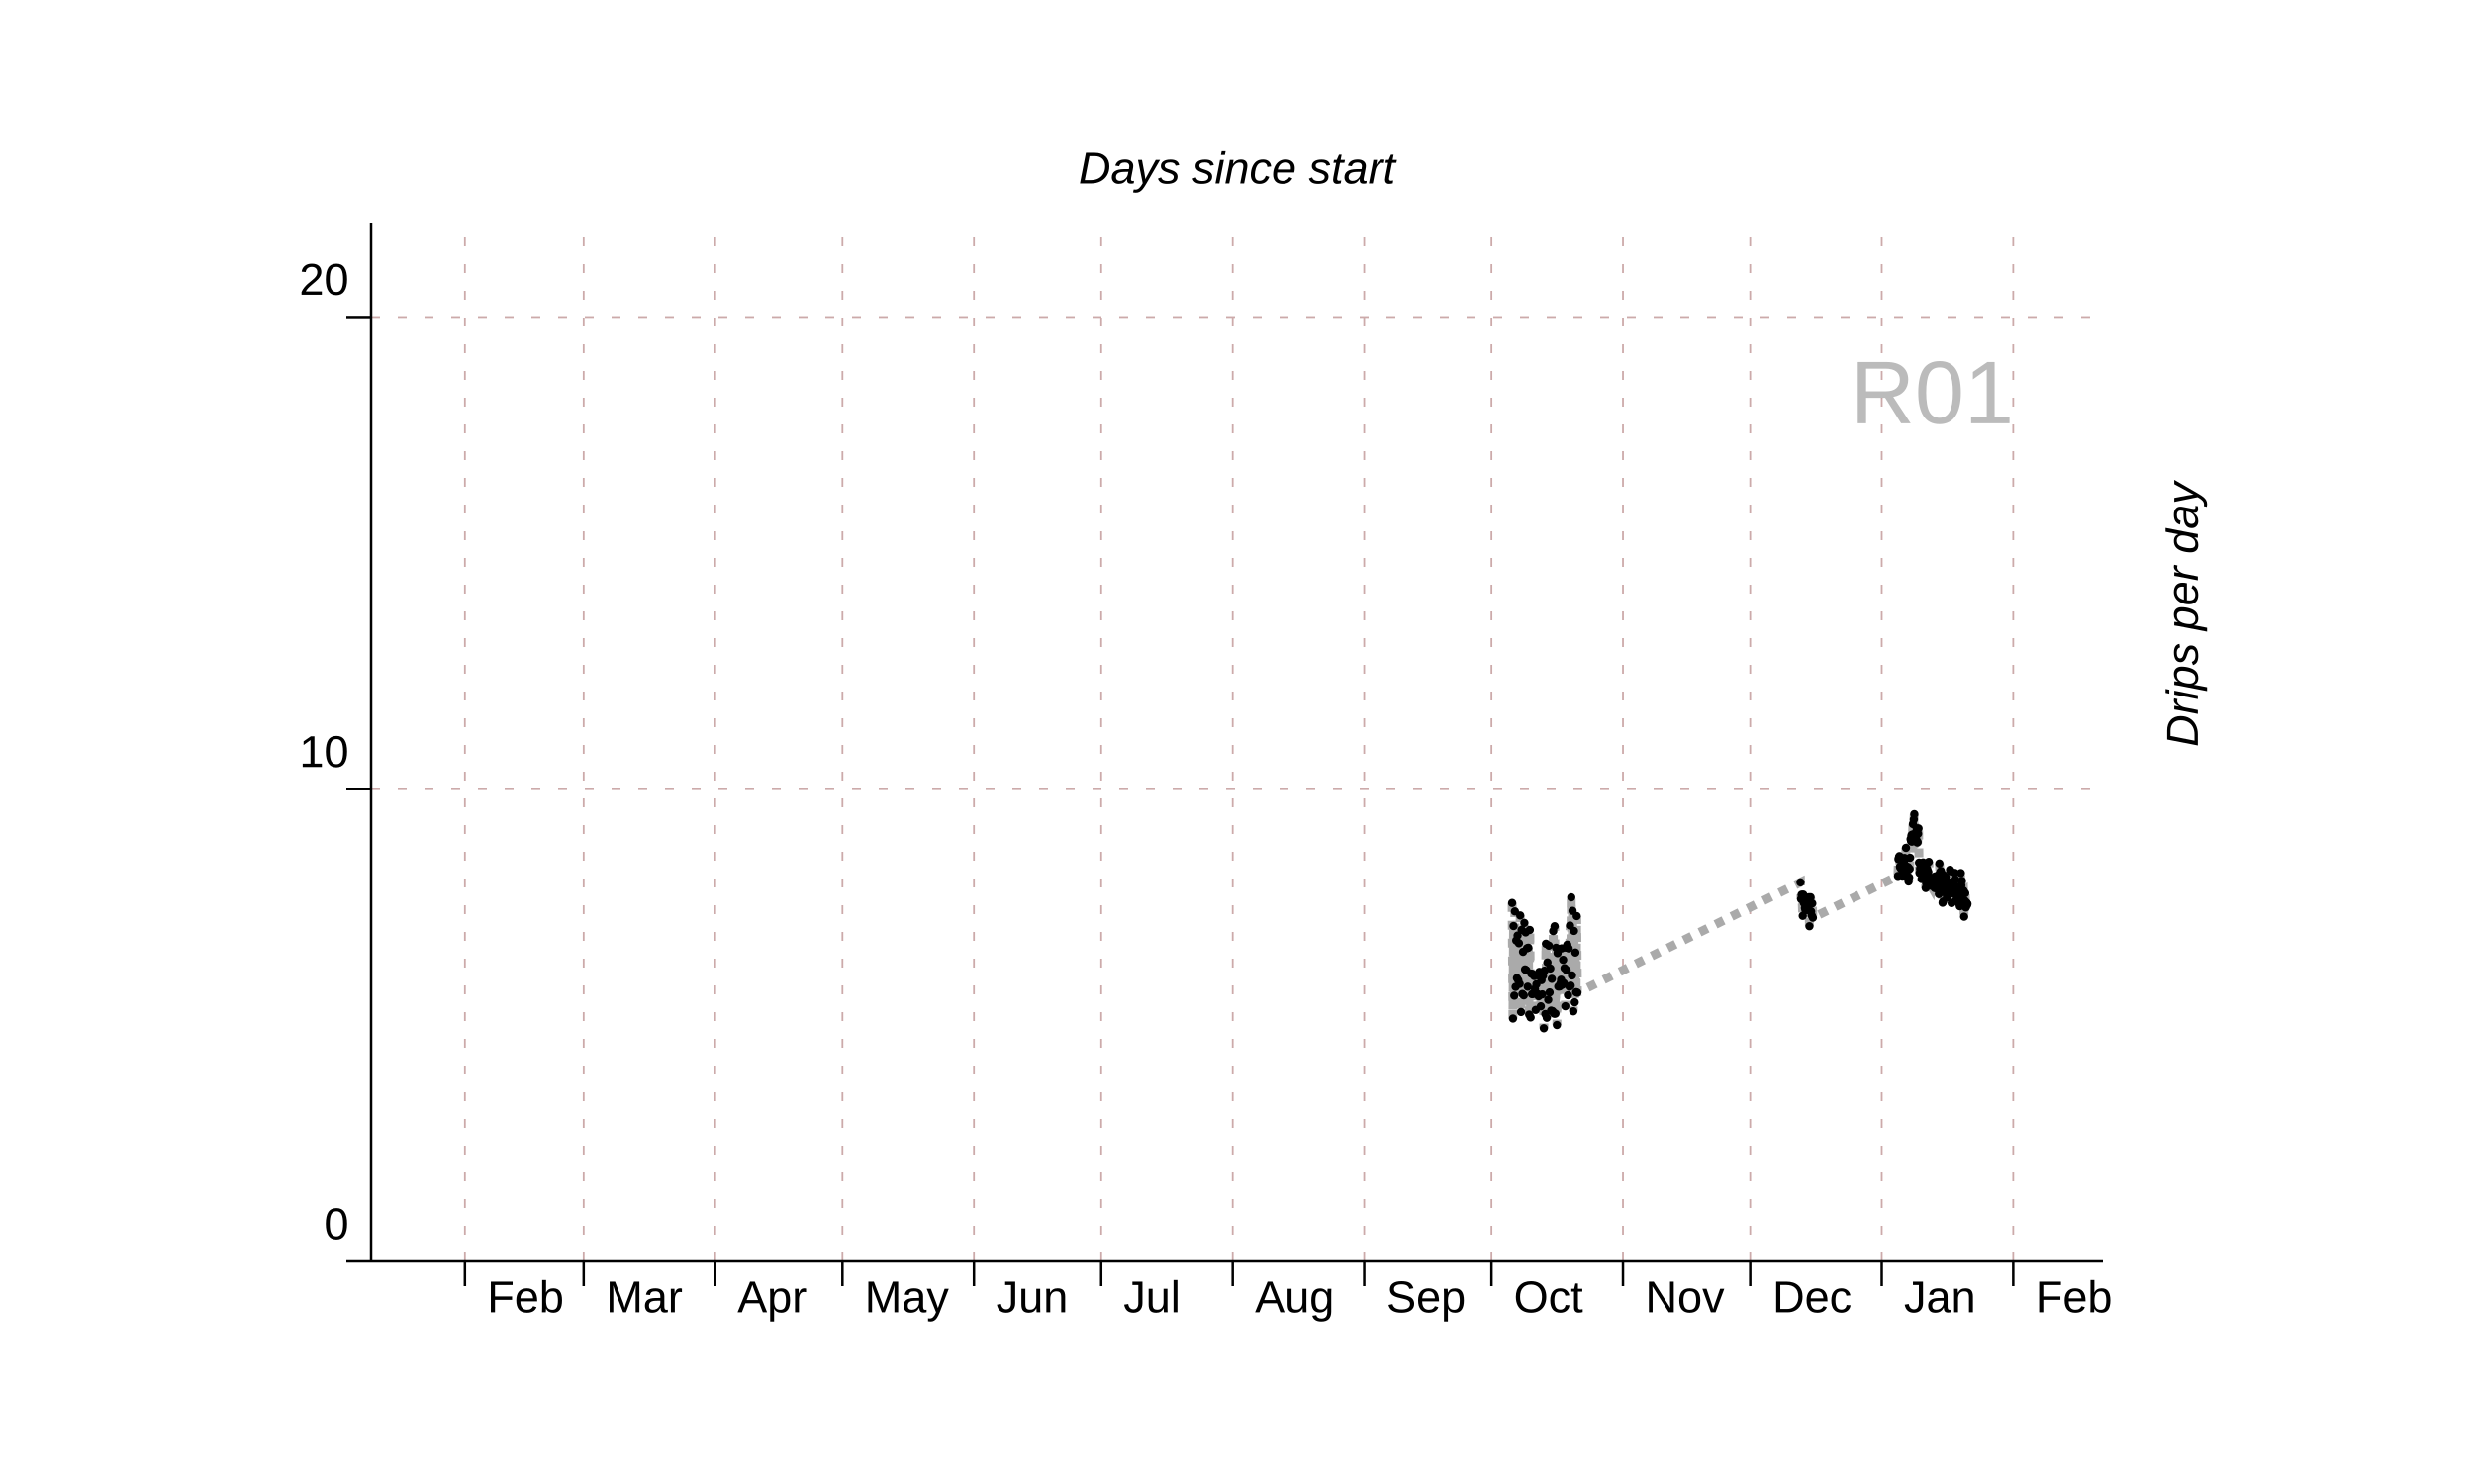
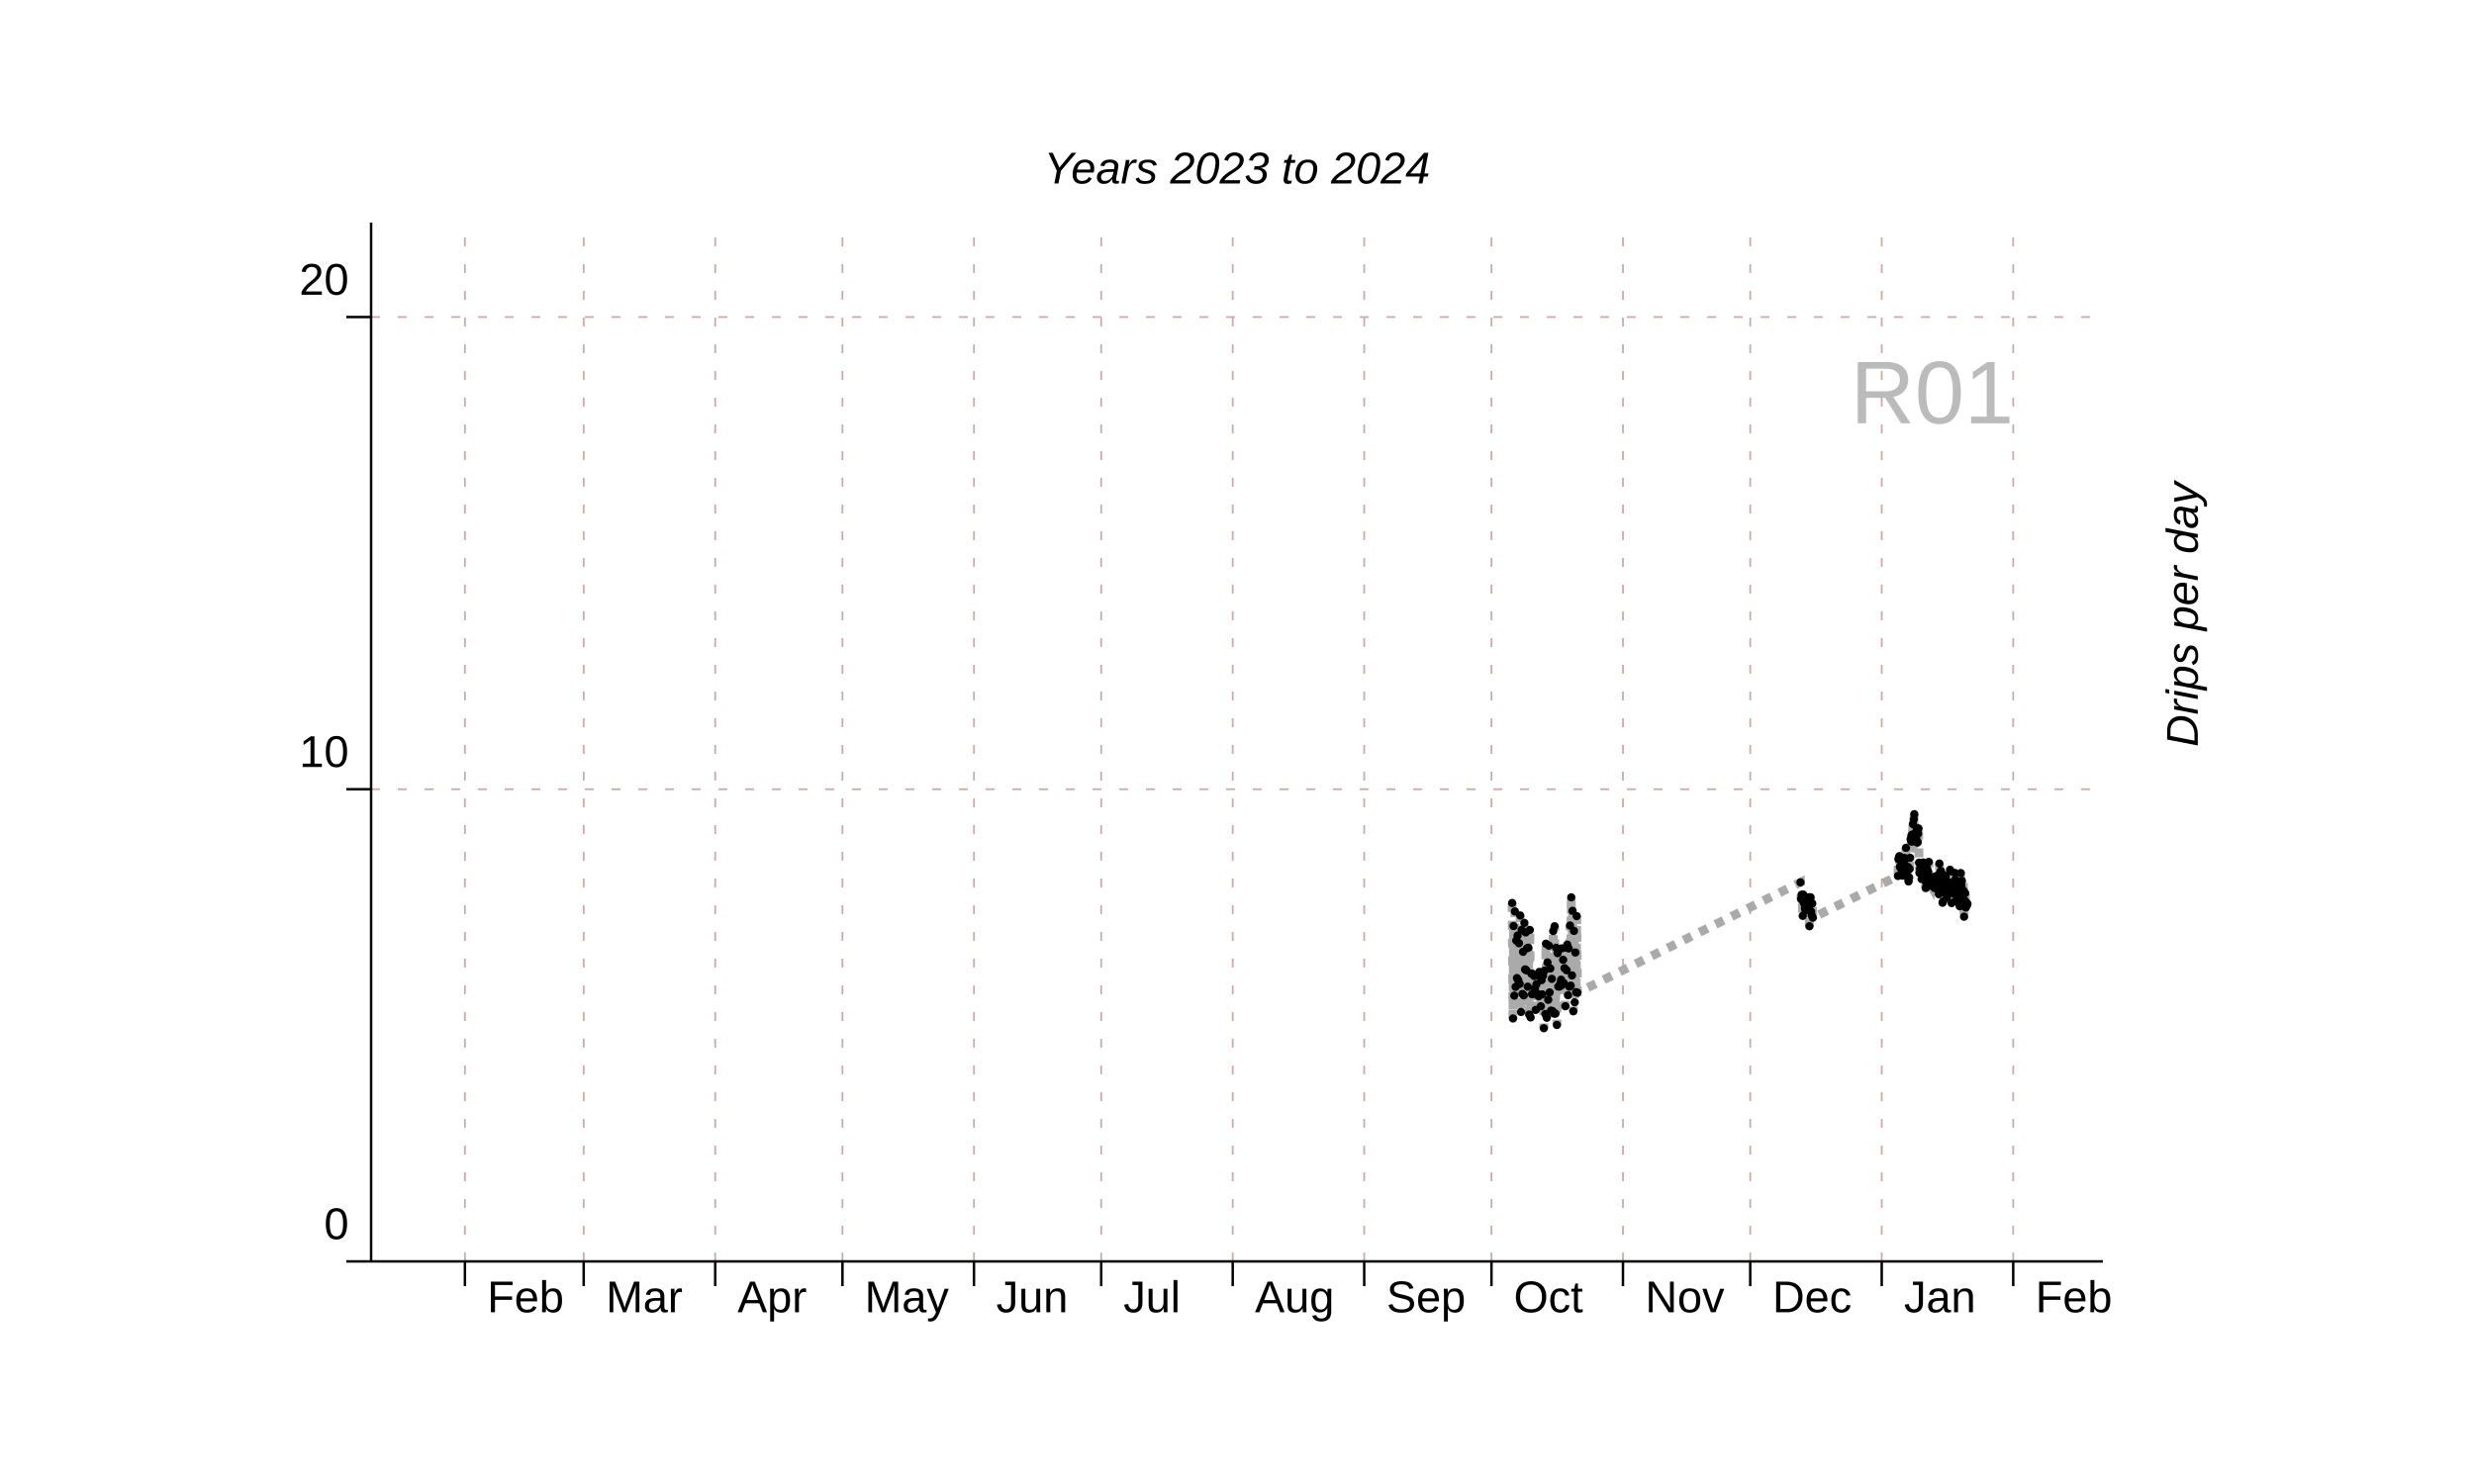
<svg xmlns="http://www.w3.org/2000/svg" version="1.1" viewBox="0 0 1000 600">
  <g>
    <g stroke-dasharray="3.6 7.2" stroke-width="0.72" stroke="#caa">
      <line x1="813.75" x2="813.75" y1="510.00" y2="90.00" />
      <line x1="760.60" x2="760.60" y1="510.00" y2="90.00" />
      <line x1="707.45" x2="707.45" y1="510.00" y2="90.00" />
      <line x1="656.01" x2="656.01" y1="510.00" y2="90.00" />
      <line x1="602.86" x2="602.86" y1="510.00" y2="90.00" />
      <line x1="551.42" x2="551.42" y1="510.00" y2="90.00" />
      <line x1="498.27" x2="498.27" y1="510.00" y2="90.00" />
      <line x1="445.11" x2="445.11" y1="510.00" y2="90.00" />
      <line x1="393.68" x2="393.68" y1="510.00" y2="90.00" />
      <line x1="340.52" x2="340.52" y1="510.00" y2="90.00" />
      <line x1="289.09" x2="289.09" y1="510.00" y2="90.00" />
      <line x1="235.93" x2="235.93" y1="510.00" y2="90.00" />
      <line x1="187.92" x2="187.92" y1="510.00" y2="90.00" />
      <line x1="150.00" x2="850.00" y1="510.00" y2="510.00" />
      <line x1="150.00" x2="850.00" y1="319.09" y2="319.09" />
      <line x1="150.00" x2="850.00" y1="128.18" y2="128.18" />
    </g>
    <g>
      <text dominant-baseline="hanging" dx="-36.0" dy="18.0" fill="#0004" font-family="Arial, sans-serif" font-size="36" stroke="none" text-anchor="end" x="850.00" y="128.18">R01</text>
    </g>
    <g>
-       <text dominant-baseline="text-bottom" dy="-12.0" fill="black" font-family="Arial, sans-serif" font-size="18.0" font-style="italic" stroke="none" text-anchor="middle" x="500.00" y="90.00">Days since start</text>
+       <text dominant-baseline="text-bottom" dy="-12.0" fill="black" font-family="Arial, sans-serif" font-size="18.0" font-style="italic" stroke="none" text-anchor="middle" x="500.00" y="90.00">Years 2023 to 2024</text>
    </g>
    <g>
      <text dominant-baseline="central" dx="12.0" dy="12.0" fill="black" font-family="Arial, sans-serif" font-size="18.0" font-style="italic" stroke="none" text-anchor="middle" text-orientation="sideways" writing-mode="vertical-lr" x="850.00" y="300.00">Drips per day</text>
    </g>
    <polyline fill="none" points="611.22,365.08 611.56,411.79 611.80,374.41 612.10,402.55 612.33,368.49 612.63,399.00 612.88,380.25 613.17,395.46 613.42,378.25 613.70,396.32 613.96,381.35 614.25,397.80 614.48,370.13 614.81,409.15 615.05,375.97 615.36,401.88 615.62,384.83 615.92,402.43 616.16,373.15 616.44,391.95 616.68,376.98 616.96,392.30 617.22,383.40 617.52,398.94 617.77,383.17 618.10,410.20 618.35,376.00 618.68,411.35 618.96,393.64 619.26,401.96 619.54,393.82 619.85,401.80 620.13,394.62 620.43,399.79 620.75,408.31 621.04,397.94 621.34,401.77 621.63,394.16 621.93,402.79 622.21,392.94 622.49,394.83 622.81,406.86 623.10,396.28 623.40,402.04 623.69,394.51 624.03,415.72 624.31,392.45 624.64,409.97 624.89,381.56 625.23,411.48 625.50,389.13 625.81,404.23 626.06,382.33 626.36,401.25 626.64,391.57 626.96,408.60 627.25,395.76 627.57,408.84 627.82,376.45 628.15,409.81 628.39,374.49 628.71,409.81 628.97,383.19 629.31,414.41 629.58,385.36 629.87,398.87 630.13,383.73 630.43,398.83 630.72,397.65 631.00,396.12 631.26,383.44 631.56,398.13 631.82,388.07 632.11,397.52 632.39,391.44 632.71,406.83 632.97,383.14 633.24,392.28 633.50,381.94 633.80,402.39 634.06,383.45 634.36,398.93 634.60,374.20 634.89,398.51 635.11,362.81 635.40,394.37 635.63,368.27 635.95,408.88 636.20,376.37 636.51,405.24 636.77,385.12 637.07,401.15 637.31,370.38 637.61,401.37 727.76,356.75 727.99,363.50 728.21,361.75 728.43,363.36 728.67,370.29 728.89,361.71 729.11,365.07 729.34,363.39 729.56,367.13 729.80,368.00 730.02,363.56 730.24,363.65 730.47,365.27 730.70,366.69 730.92,363.82 731.14,362.78 731.38,374.48 731.62,368.31 731.84,362.77 732.07,368.55 732.30,370.11 732.53,365.29 732.77,371.03 767.16,354.16 767.36,347.41 767.56,346.69 767.76,346.15 767.96,350.39 768.17,350.82 768.38,350.74 768.58,351.46 768.78,347.84 768.99,354.04 769.20,349.61 769.41,352.61 769.61,349.44 769.81,346.90 770.01,349.75 770.22,347.22 770.41,342.80 770.62,354.29 770.83,351.87 771.04,351.90 771.24,350.54 771.45,356.39 771.67,354.77 771.87,351.32 772.07,346.82 772.26,339.30 772.46,340.09 772.65,337.68 772.84,340.27 773.03,337.41 773.21,333.17 773.40,338.27 773.59,331.29 773.77,329.18 773.96,337.79 774.15,339.48 774.34,336.72 774.53,339.27 774.72,334.92 774.91,340.62 775.10,340.46 775.29,337.10 775.48,334.95 775.68,348.79 775.89,352.97 776.10,351.23 776.30,349.91 776.51,349.41 776.72,355.41 776.93,351.41 777.13,351.46 777.33,348.72 777.54,350.63 777.75,352.28 777.95,352.04 778.17,354.52 778.38,359.05 778.60,357.20 778.80,350.94 779.01,351.67 779.22,356.39 779.43,352.56 779.63,348.48 779.85,357.82 780.06,354.98 780.27,357.72 780.49,358.10 780.70,355.22 780.91,356.08 781.12,355.08 781.34,356.79 781.55,357.02 781.77,358.38 781.99,359.06 782.20,354.35 782.41,357.33 782.62,354.90 782.83,355.51 783.05,359.36 783.26,354.01 783.47,356.49 783.69,361.51 783.90,349.14 784.11,352.79 784.32,357.20 784.53,352.16 784.74,359.80 784.96,359.97 785.19,364.99 785.41,364.51 785.62,353.79 785.83,355.11 786.05,358.62 786.27,360.94 786.48,354.60 786.70,357.78 786.92,362.90 787.13,357.44 787.35,360.09 787.57,360.59 787.79,359.31 788.00,356.85 788.21,351.67 788.42,352.28 788.63,358.52 788.86,365.12 789.07,359.09 789.29,358.81 789.51,361.24 789.73,359.12 789.94,357.37 790.15,352.94 790.36,355.63 790.59,364.07 790.81,360.96 791.03,360.71 791.25,362.73 791.47,363.73 791.70,365.07 791.92,361.91 792.15,366.42 792.36,359.17 792.57,353.00 792.79,357.99 793.00,356.12 793.22,363.76 793.44,360.25 793.66,360.10 793.90,370.63 794.12,364.12 794.34,361.13 794.57,366.91 794.80,364.84 795.02,365.89 795.25,365.45" stroke-dasharray="3.6 3.6" stroke-width="3.6" stroke="#aaa" />
    <g>
      <circle cx="611.22" cy="365.08" r="1.667" />
      <circle cx="611.56" cy="411.79" r="1.667" />
      <circle cx="611.80" cy="374.41" r="1.667" />
      <circle cx="612.10" cy="402.55" r="1.667" />
      <circle cx="612.33" cy="368.49" r="1.667" />
      <circle cx="612.63" cy="399.00" r="1.667" />
      <circle cx="612.88" cy="380.25" r="1.667" />
      <circle cx="613.17" cy="395.46" r="1.667" />
      <circle cx="613.42" cy="378.25" r="1.667" />
      <circle cx="613.70" cy="396.32" r="1.667" />
      <circle cx="613.96" cy="381.35" r="1.667" />
      <circle cx="614.25" cy="397.80" r="1.667" />
      <circle cx="614.48" cy="370.13" r="1.667" />
      <circle cx="614.81" cy="409.15" r="1.667" />
      <circle cx="615.05" cy="375.97" r="1.667" />
      <circle cx="615.36" cy="401.88" r="1.667" />
      <circle cx="615.62" cy="384.83" r="1.667" />
      <circle cx="615.92" cy="402.43" r="1.667" />
      <circle cx="616.16" cy="373.15" r="1.667" />
      <circle cx="616.44" cy="391.95" r="1.667" />
      <circle cx="616.68" cy="376.98" r="1.667" />
      <circle cx="616.96" cy="392.30" r="1.667" />
      <circle cx="617.22" cy="383.40" r="1.667" />
      <circle cx="617.52" cy="398.94" r="1.667" />
      <circle cx="617.77" cy="383.17" r="1.667" />
      <circle cx="618.10" cy="410.20" r="1.667" />
      <circle cx="618.35" cy="376.00" r="1.667" />
      <circle cx="618.68" cy="411.35" r="1.667" />
      <circle cx="618.96" cy="393.64" r="1.667" />
      <circle cx="619.26" cy="401.96" r="1.667" />
      <circle cx="619.54" cy="393.82" r="1.667" />
      <circle cx="619.85" cy="401.80" r="1.667" />
      <circle cx="620.13" cy="394.62" r="1.667" />
      <circle cx="620.43" cy="399.79" r="1.667" />
      <circle cx="620.75" cy="408.31" r="1.667" />
      <circle cx="621.04" cy="397.94" r="1.667" />
      <circle cx="621.34" cy="401.77" r="1.667" />
      <circle cx="621.63" cy="394.16" r="1.667" />
      <circle cx="621.93" cy="402.79" r="1.667" />
      <circle cx="622.21" cy="392.94" r="1.667" />
      <circle cx="622.49" cy="394.83" r="1.667" />
      <circle cx="622.81" cy="406.86" r="1.667" />
      <circle cx="623.10" cy="396.28" r="1.667" />
      <circle cx="623.40" cy="402.04" r="1.667" />
      <circle cx="623.69" cy="394.51" r="1.667" />
      <circle cx="624.03" cy="415.72" r="1.667" />
      <circle cx="624.31" cy="392.45" r="1.667" />
      <circle cx="624.64" cy="409.97" r="1.667" />
      <circle cx="624.89" cy="381.56" r="1.667" />
      <circle cx="625.23" cy="411.48" r="1.667" />
      <circle cx="625.50" cy="389.13" r="1.667" />
      <circle cx="625.81" cy="404.23" r="1.667" />
      <circle cx="626.06" cy="382.33" r="1.667" />
      <circle cx="626.36" cy="401.25" r="1.667" />
      <circle cx="626.64" cy="391.57" r="1.667" />
      <circle cx="626.96" cy="408.60" r="1.667" />
      <circle cx="627.25" cy="395.76" r="1.667" />
      <circle cx="627.57" cy="408.84" r="1.667" />
      <circle cx="627.82" cy="376.45" r="1.667" />
      <circle cx="628.15" cy="409.81" r="1.667" />
      <circle cx="628.39" cy="374.49" r="1.667" />
      <circle cx="628.71" cy="409.81" r="1.667" />
      <circle cx="628.97" cy="383.19" r="1.667" />
      <circle cx="629.31" cy="414.41" r="1.667" />
      <circle cx="629.58" cy="385.36" r="1.667" />
      <circle cx="629.87" cy="398.87" r="1.667" />
      <circle cx="630.13" cy="383.73" r="1.667" />
      <circle cx="630.43" cy="398.83" r="1.667" />
      <circle cx="630.72" cy="397.65" r="1.667" />
      <circle cx="631.00" cy="396.12" r="1.667" />
      <circle cx="631.26" cy="383.44" r="1.667" />
      <circle cx="631.56" cy="398.13" r="1.667" />
      <circle cx="631.82" cy="388.07" r="1.667" />
      <circle cx="632.11" cy="397.52" r="1.667" />
      <circle cx="632.39" cy="391.44" r="1.667" />
      <circle cx="632.71" cy="406.83" r="1.667" />
      <circle cx="632.97" cy="383.14" r="1.667" />
      <circle cx="633.24" cy="392.28" r="1.667" />
      <circle cx="633.50" cy="381.94" r="1.667" />
      <circle cx="633.80" cy="402.39" r="1.667" />
      <circle cx="634.06" cy="383.45" r="1.667" />
      <circle cx="634.36" cy="398.93" r="1.667" />
      <circle cx="634.60" cy="374.20" r="1.667" />
      <circle cx="634.89" cy="398.51" r="1.667" />
      <circle cx="635.11" cy="362.81" r="1.667" />
      <circle cx="635.40" cy="394.37" r="1.667" />
      <circle cx="635.63" cy="368.27" r="1.667" />
      <circle cx="635.95" cy="408.88" r="1.667" />
      <circle cx="636.20" cy="376.37" r="1.667" />
      <circle cx="636.51" cy="405.24" r="1.667" />
      <circle cx="636.77" cy="385.12" r="1.667" />
      <circle cx="637.07" cy="401.15" r="1.667" />
      <circle cx="637.31" cy="370.38" r="1.667" />
      <circle cx="637.61" cy="401.37" r="1.667" />
      <circle cx="727.76" cy="356.75" r="1.667" />
      <circle cx="727.99" cy="363.50" r="1.667" />
      <circle cx="728.21" cy="361.75" r="1.667" />
      <circle cx="728.43" cy="363.36" r="1.667" />
      <circle cx="728.67" cy="370.29" r="1.667" />
      <circle cx="728.89" cy="361.71" r="1.667" />
      <circle cx="729.11" cy="365.07" r="1.667" />
      <circle cx="729.34" cy="363.39" r="1.667" />
      <circle cx="729.56" cy="367.13" r="1.667" />
      <circle cx="729.80" cy="368.00" r="1.667" />
      <circle cx="730.02" cy="363.56" r="1.667" />
      <circle cx="730.24" cy="363.65" r="1.667" />
      <circle cx="730.47" cy="365.27" r="1.667" />
      <circle cx="730.70" cy="366.69" r="1.667" />
      <circle cx="730.92" cy="363.82" r="1.667" />
      <circle cx="731.14" cy="362.78" r="1.667" />
      <circle cx="731.38" cy="374.48" r="1.667" />
      <circle cx="731.62" cy="368.31" r="1.667" />
      <circle cx="731.84" cy="362.77" r="1.667" />
      <circle cx="732.07" cy="368.55" r="1.667" />
      <circle cx="732.30" cy="370.11" r="1.667" />
      <circle cx="732.53" cy="365.29" r="1.667" />
      <circle cx="732.77" cy="371.03" r="1.667" />
      <circle cx="767.16" cy="354.16" r="1.667" />
      <circle cx="767.36" cy="347.41" r="1.667" />
      <circle cx="767.56" cy="346.69" r="1.667" />
      <circle cx="767.76" cy="346.15" r="1.667" />
      <circle cx="767.96" cy="350.39" r="1.667" />
      <circle cx="768.17" cy="350.82" r="1.667" />
      <circle cx="768.38" cy="350.74" r="1.667" />
      <circle cx="768.58" cy="351.46" r="1.667" />
      <circle cx="768.78" cy="347.84" r="1.667" />
      <circle cx="768.99" cy="354.04" r="1.667" />
      <circle cx="769.20" cy="349.61" r="1.667" />
      <circle cx="769.41" cy="352.61" r="1.667" />
      <circle cx="769.61" cy="349.44" r="1.667" />
      <circle cx="769.81" cy="346.90" r="1.667" />
      <circle cx="770.01" cy="349.75" r="1.667" />
      <circle cx="770.22" cy="347.22" r="1.667" />
      <circle cx="770.41" cy="342.80" r="1.667" />
      <circle cx="770.62" cy="354.29" r="1.667" />
      <circle cx="770.83" cy="351.87" r="1.667" />
      <circle cx="771.04" cy="351.90" r="1.667" />
      <circle cx="771.24" cy="350.54" r="1.667" />
      <circle cx="771.45" cy="356.39" r="1.667" />
      <circle cx="771.67" cy="354.77" r="1.667" />
      <circle cx="771.87" cy="351.32" r="1.667" />
      <circle cx="772.07" cy="346.82" r="1.667" />
      <circle cx="772.26" cy="339.30" r="1.667" />
      <circle cx="772.46" cy="340.09" r="1.667" />
      <circle cx="772.65" cy="337.68" r="1.667" />
      <circle cx="772.84" cy="340.27" r="1.667" />
      <circle cx="773.03" cy="337.41" r="1.667" />
      <circle cx="773.21" cy="333.17" r="1.667" />
      <circle cx="773.40" cy="338.27" r="1.667" />
      <circle cx="773.59" cy="331.29" r="1.667" />
      <circle cx="773.77" cy="329.18" r="1.667" />
      <circle cx="773.96" cy="337.79" r="1.667" />
      <circle cx="774.15" cy="339.48" r="1.667" />
      <circle cx="774.34" cy="336.72" r="1.667" />
      <circle cx="774.53" cy="339.27" r="1.667" />
      <circle cx="774.72" cy="334.92" r="1.667" />
      <circle cx="774.91" cy="340.62" r="1.667" />
      <circle cx="775.10" cy="340.46" r="1.667" />
      <circle cx="775.29" cy="337.10" r="1.667" />
      <circle cx="775.48" cy="334.95" r="1.667" />
      <circle cx="775.68" cy="348.79" r="1.667" />
      <circle cx="775.89" cy="352.97" r="1.667" />
      <circle cx="776.10" cy="351.23" r="1.667" />
      <circle cx="776.30" cy="349.91" r="1.667" />
      <circle cx="776.51" cy="349.41" r="1.667" />
      <circle cx="776.72" cy="355.41" r="1.667" />
      <circle cx="776.93" cy="351.41" r="1.667" />
      <circle cx="777.13" cy="351.46" r="1.667" />
      <circle cx="777.33" cy="348.72" r="1.667" />
      <circle cx="777.54" cy="350.63" r="1.667" />
      <circle cx="777.75" cy="352.28" r="1.667" />
      <circle cx="777.95" cy="352.04" r="1.667" />
      <circle cx="778.17" cy="354.52" r="1.667" />
      <circle cx="778.38" cy="359.05" r="1.667" />
      <circle cx="778.60" cy="357.20" r="1.667" />
      <circle cx="778.80" cy="350.94" r="1.667" />
      <circle cx="779.01" cy="351.67" r="1.667" />
      <circle cx="779.22" cy="356.39" r="1.667" />
      <circle cx="779.43" cy="352.56" r="1.667" />
      <circle cx="779.63" cy="348.48" r="1.667" />
      <circle cx="779.85" cy="357.82" r="1.667" />
      <circle cx="780.06" cy="354.98" r="1.667" />
      <circle cx="780.27" cy="357.72" r="1.667" />
      <circle cx="780.49" cy="358.10" r="1.667" />
      <circle cx="780.70" cy="355.22" r="1.667" />
      <circle cx="780.91" cy="356.08" r="1.667" />
      <circle cx="781.12" cy="355.08" r="1.667" />
      <circle cx="781.34" cy="356.79" r="1.667" />
      <circle cx="781.55" cy="357.02" r="1.667" />
      <circle cx="781.77" cy="358.38" r="1.667" />
      <circle cx="781.99" cy="359.06" r="1.667" />
      <circle cx="782.20" cy="354.35" r="1.667" />
      <circle cx="782.41" cy="357.33" r="1.667" />
      <circle cx="782.62" cy="354.90" r="1.667" />
      <circle cx="782.83" cy="355.51" r="1.667" />
      <circle cx="783.05" cy="359.36" r="1.667" />
      <circle cx="783.26" cy="354.01" r="1.667" />
      <circle cx="783.47" cy="356.49" r="1.667" />
      <circle cx="783.69" cy="361.51" r="1.667" />
      <circle cx="783.90" cy="349.14" r="1.667" />
      <circle cx="784.11" cy="352.79" r="1.667" />
      <circle cx="784.32" cy="357.20" r="1.667" />
      <circle cx="784.53" cy="352.16" r="1.667" />
      <circle cx="784.74" cy="359.80" r="1.667" />
      <circle cx="784.96" cy="359.97" r="1.667" />
      <circle cx="785.19" cy="364.99" r="1.667" />
      <circle cx="785.41" cy="364.51" r="1.667" />
      <circle cx="785.62" cy="353.79" r="1.667" />
      <circle cx="785.83" cy="355.11" r="1.667" />
      <circle cx="786.05" cy="358.62" r="1.667" />
      <circle cx="786.27" cy="360.94" r="1.667" />
      <circle cx="786.48" cy="354.60" r="1.667" />
      <circle cx="786.70" cy="357.78" r="1.667" />
      <circle cx="786.92" cy="362.90" r="1.667" />
      <circle cx="787.13" cy="357.44" r="1.667" />
      <circle cx="787.35" cy="360.09" r="1.667" />
      <circle cx="787.57" cy="360.59" r="1.667" />
      <circle cx="787.79" cy="359.31" r="1.667" />
      <circle cx="788.00" cy="356.85" r="1.667" />
      <circle cx="788.21" cy="351.67" r="1.667" />
      <circle cx="788.42" cy="352.28" r="1.667" />
      <circle cx="788.63" cy="358.52" r="1.667" />
      <circle cx="788.86" cy="365.12" r="1.667" />
      <circle cx="789.07" cy="359.09" r="1.667" />
      <circle cx="789.29" cy="358.81" r="1.667" />
      <circle cx="789.51" cy="361.24" r="1.667" />
      <circle cx="789.73" cy="359.12" r="1.667" />
      <circle cx="789.94" cy="357.37" r="1.667" />
      <circle cx="790.15" cy="352.94" r="1.667" />
      <circle cx="790.36" cy="355.63" r="1.667" />
      <circle cx="790.59" cy="364.07" r="1.667" />
      <circle cx="790.81" cy="360.96" r="1.667" />
      <circle cx="791.03" cy="360.71" r="1.667" />
      <circle cx="791.25" cy="362.73" r="1.667" />
      <circle cx="791.47" cy="363.73" r="1.667" />
      <circle cx="791.70" cy="365.07" r="1.667" />
      <circle cx="791.92" cy="361.91" r="1.667" />
      <circle cx="792.15" cy="366.42" r="1.667" />
      <circle cx="792.36" cy="359.17" r="1.667" />
      <circle cx="792.57" cy="353.00" r="1.667" />
      <circle cx="792.79" cy="357.99" r="1.667" />
      <circle cx="793.00" cy="356.12" r="1.667" />
      <circle cx="793.22" cy="363.76" r="1.667" />
      <circle cx="793.44" cy="360.25" r="1.667" />
      <circle cx="793.66" cy="360.10" r="1.667" />
      <circle cx="793.90" cy="370.63" r="1.667" />
      <circle cx="794.12" cy="364.12" r="1.667" />
      <circle cx="794.34" cy="361.13" r="1.667" />
      <circle cx="794.57" cy="366.91" r="1.667" />
      <circle cx="794.80" cy="364.84" r="1.667" />
      <circle cx="795.02" cy="365.89" r="1.667" />
      <circle cx="795.25" cy="365.45" r="1.667" />
    </g>
    <g stroke="black">
      <line x1="813.75" x2="813.75" y1="510.00" y2="520.00" />
      <line x1="760.60" x2="760.60" y1="510.00" y2="520.00" />
      <line x1="707.45" x2="707.45" y1="510.00" y2="520.00" />
      <line x1="656.01" x2="656.01" y1="510.00" y2="520.00" />
      <line x1="602.86" x2="602.86" y1="510.00" y2="520.00" />
      <line x1="551.42" x2="551.42" y1="510.00" y2="520.00" />
      <line x1="498.27" x2="498.27" y1="510.00" y2="520.00" />
      <line x1="445.11" x2="445.11" y1="510.00" y2="520.00" />
      <line x1="393.68" x2="393.68" y1="510.00" y2="520.00" />
      <line x1="340.52" x2="340.52" y1="510.00" y2="520.00" />
      <line x1="289.09" x2="289.09" y1="510.00" y2="520.00" />
      <line x1="235.93" x2="235.93" y1="510.00" y2="520.00" />
      <line x1="187.92" x2="187.92" y1="510.00" y2="520.00" />
      <g fill="black" font-family="Arial, sans-serif" font-size="18.0" stroke="none" text-anchor="start" transform="translate(9.0 0.0)">
        <text x="813.75" y="530.57">Feb</text>
        <text x="760.60" y="530.57">Jan</text>
        <text x="707.45" y="530.57">Dec</text>
        <text x="656.01" y="530.57">Nov</text>
        <text x="602.86" y="530.57">Oct</text>
        <text x="551.42" y="530.57">Sep</text>
        <text x="498.27" y="530.57">Aug</text>
        <text x="445.11" y="530.57">Jul</text>
        <text x="393.68" y="530.57">Jun</text>
        <text x="340.52" y="530.57">May</text>
        <text x="289.09" y="530.57">Apr</text>
        <text x="235.93" y="530.57">Mar</text>
        <text x="187.92" y="530.57">Feb</text>
      </g>
      <line x1="150.00" x2="850.00" y1="510.00" y2="510.00" />
    </g>
    <g stroke="black">
      <line x1="150.00" x2="140.00" y1="510.00" y2="510.00" />
      <line x1="150.00" x2="140.00" y1="319.09" y2="319.09" />
      <line x1="150.00" x2="140.00" y1="128.18" y2="128.18" />
      <g fill="black" font-family="Arial, sans-serif" font-size="18.0" stroke="none" text-anchor="end">
        <text x="141.00" y="501.00">0</text>
        <text x="141.00" y="310.09">10</text>
        <text x="141.00" y="119.18">20</text>
      </g>
      <line x1="150.00" x2="150.00" y1="510.00" y2="90.00" />
    </g>
  </g>
</svg>
